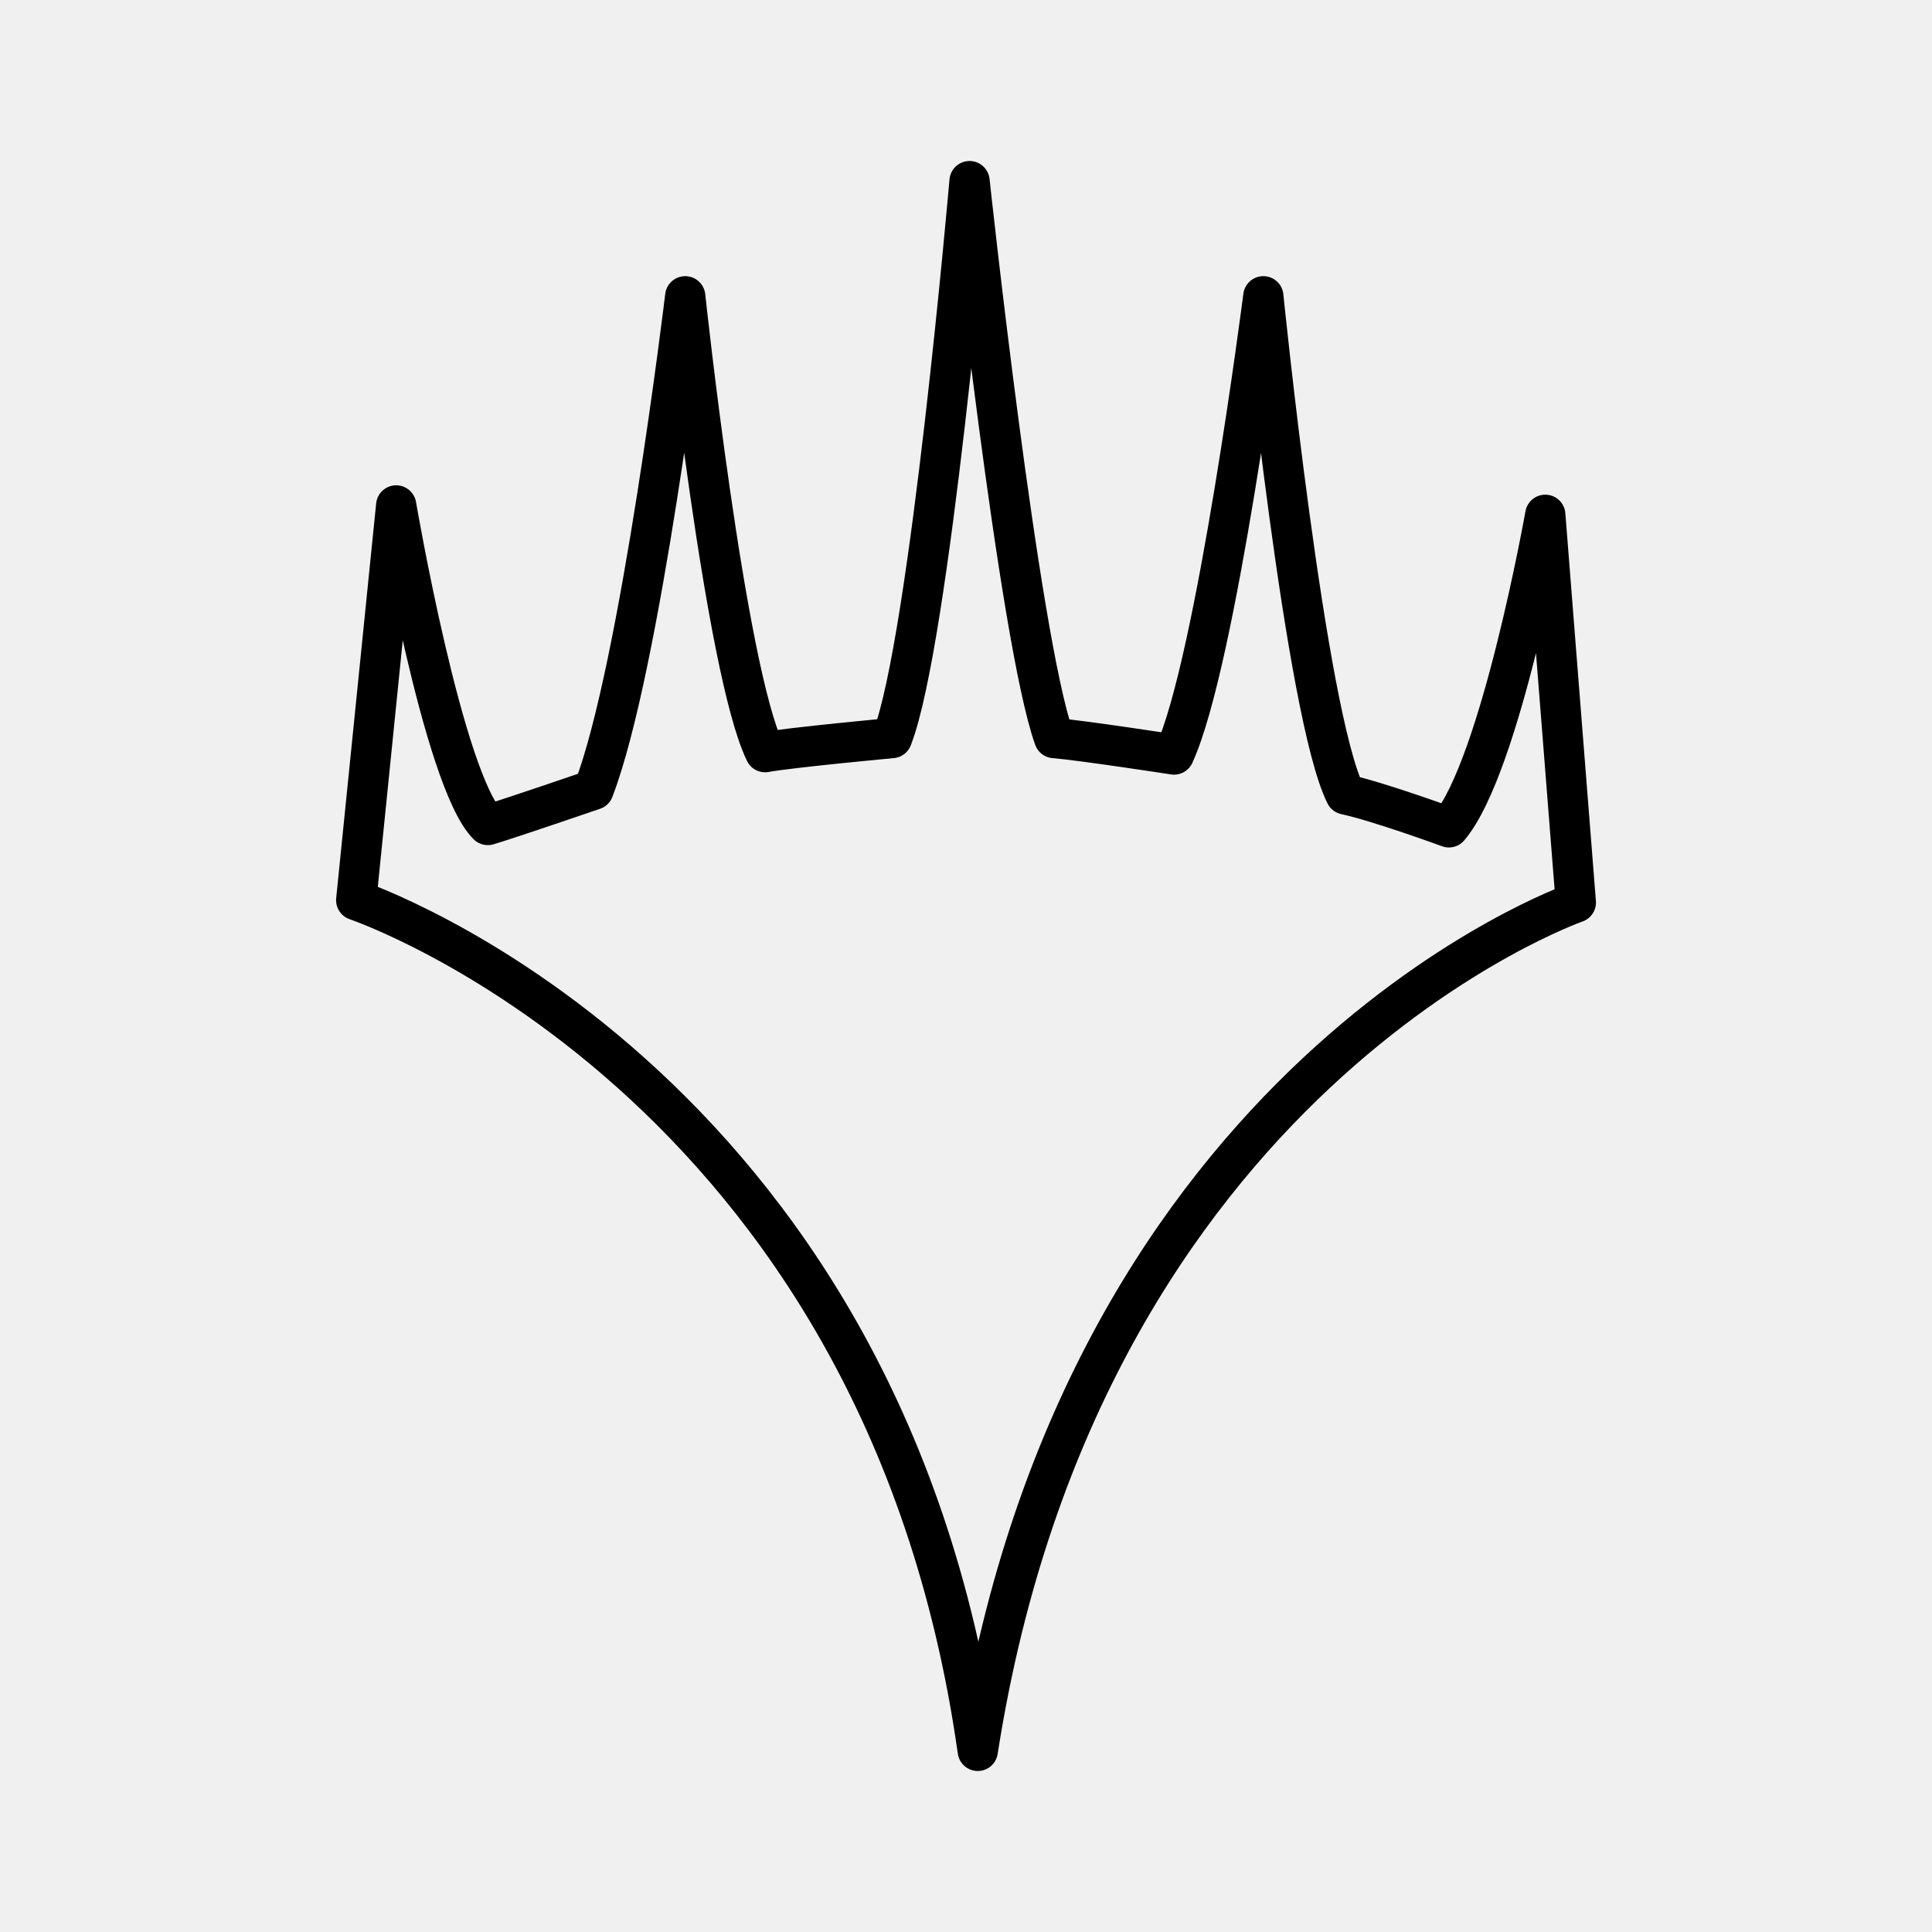
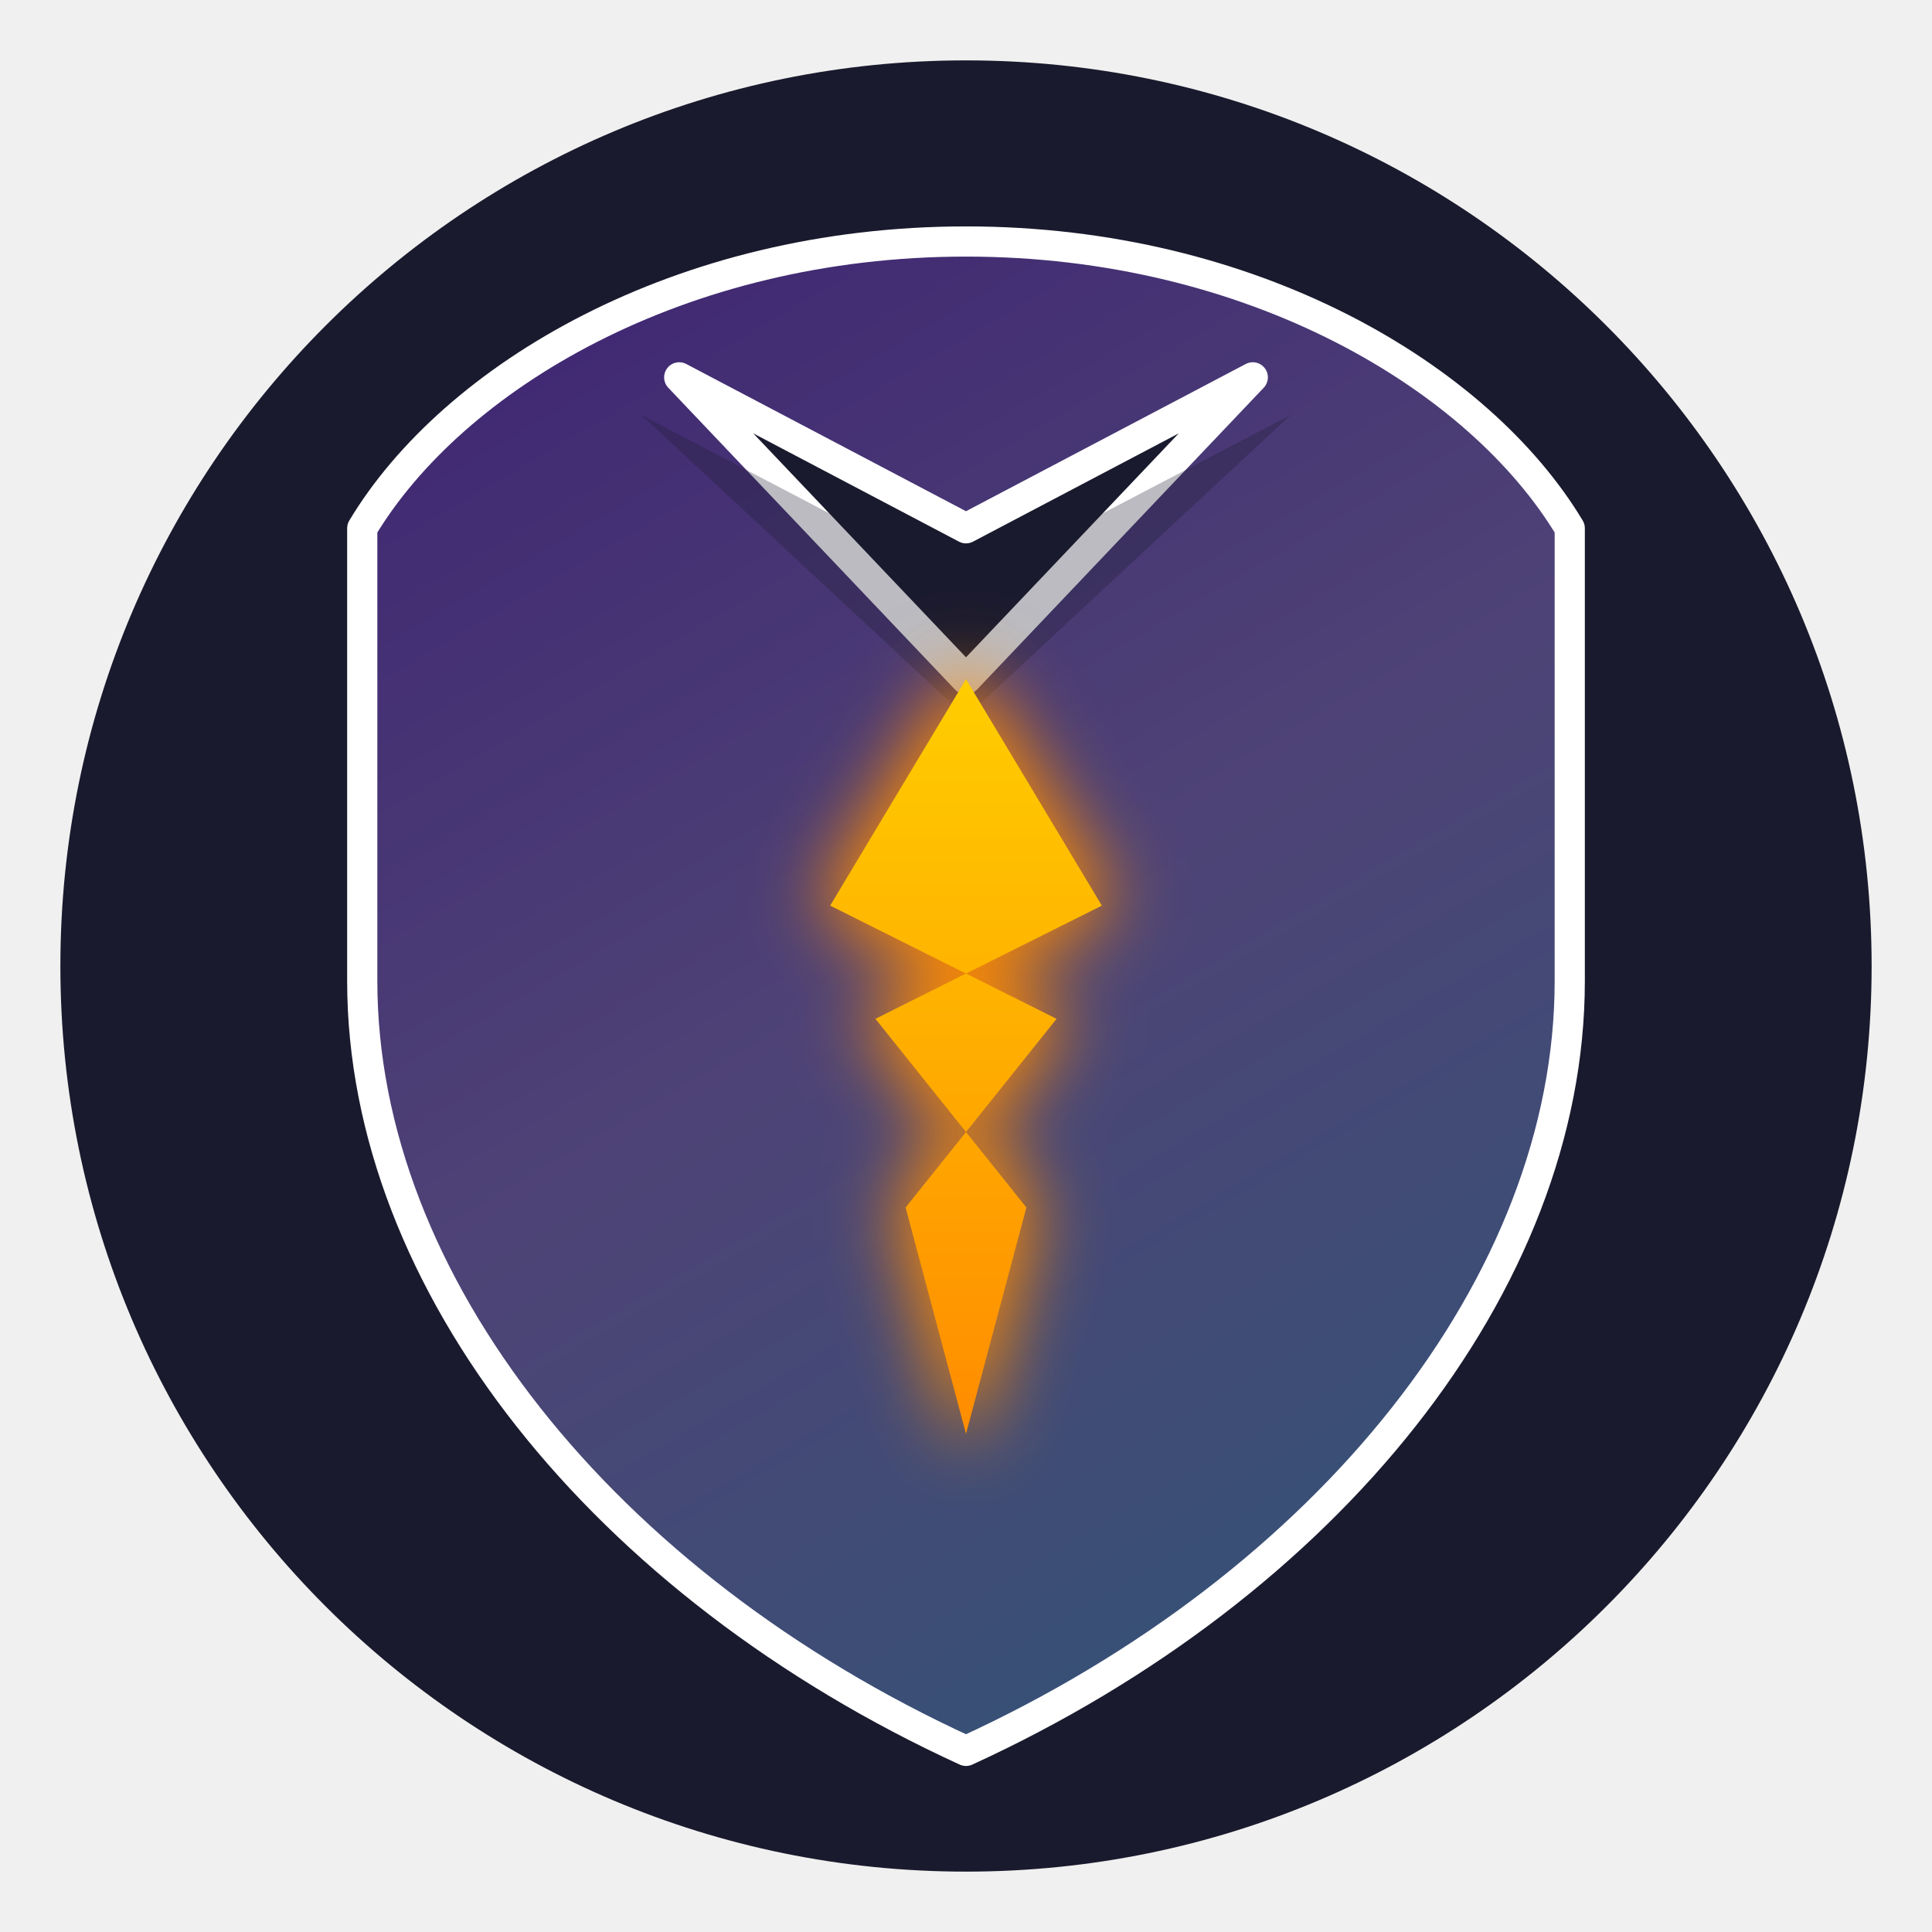
- <svg xmlns="http://www.w3.org/2000/svg" width="800px" height="800px" viewBox="0 0 48 48">
+ <svg xmlns="http://www.w3.org/2000/svg" width="512" height="512" viewBox="0 0 512 512" fill="none">
  <defs>
-     <style>.a{fill:none;stroke:#000000;stroke-linecap:round;stroke-linejoin:round;}</style>
+     <linearGradient id="mysticGradient" x1="100" y1="0" x2="400" y2="512" gradientUnits="userSpaceOnUse">
+       <stop offset="0%" stop-color="#3a1c71" />
+       <stop offset="50%" stop-color="#4e4376" />
+       <stop offset="100%" stop-color="#2b5876" />
+     </linearGradient>
+     <linearGradient id="lifeSparkGradient" x1="256" y1="150" x2="256" y2="380" gradientUnits="userSpaceOnUse">
+       <stop offset="0%" stop-color="#ffd700" />
+       <stop offset="100%" stop-color="#ff8c00" />
+     </linearGradient>
+     <filter id="softGlow" height="300%" width="300%" x="-75%" y="-75%">
+       <feMorphology operator="dilate" radius="4" in="SourceAlpha" result="thicken" />
+       <feGaussianBlur in="thicken" stdDeviation="10" result="blurred" />
+       <feFlood flood-color="#ff8c00" opacity="0.5" result="glowColor" />
+       <feComposite in="glowColor" in2="blurred" operator="in" result="softGlow_colored" />
+       <feMerge>
+         <feMergeNode in="softGlow_colored" />
+         <feMergeNode in="SourceGraphic" />
+       </feMerge>
+     </filter>
  </defs>
-   <path class="a" d="M8.85,22.365l.993-9.808s1.168,6.831,2.277,7.94c.584-.175,2.627-.876,2.627-.876,1.168-3.036,2.277-12.26,2.277-12.26s.993,9.283,1.985,11.326c.642-.117,3.153-.35,3.153-.35C23.095,15.943,24.088,4.5,24.088,4.5s1.226,11.385,2.102,13.837c.701.058,2.978.409,2.978.409,1.051-2.277,2.219-11.385,2.219-11.385S32.436,17.753,33.429,19.738c.817.175,2.569.817,2.569.817,1.284-1.518,2.394-7.765,2.394-7.765l.759,9.633S26.919,26.686,24.292,43.5C21.927,26.773,8.85,22.365,8.85,22.365Z" />
+   <circle cx="256" cy="256" r="240" fill="#1a1a2e" />
+   <path d="M256 64               C 180 64, 120 100, 96 140              L 96 260              C 96 340, 160 420, 256 464              C 352 420, 416 340, 416 260              L 416 140              C 392 100, 332 64, 256 64              Z              M 180 100 L 256 140 L 332 100 L 256 180 L 180 100 Z" fill="url(#mysticGradient)" stroke="#ffffff" stroke-width="8" stroke-linejoin="round" />
+   <path d="M 170 110 L 256 155 L 342 110 L 256 190 Z" fill="#1a1a2e" opacity="0.3" />
+   <path d="M256 180               L 220 240               L 280 270               L 240 320               L 256 380              L 272 320              L 232 270              L 292 240              Z" fill="url(#lifeSparkGradient)" filter="url(#softGlow)" />
</svg>
